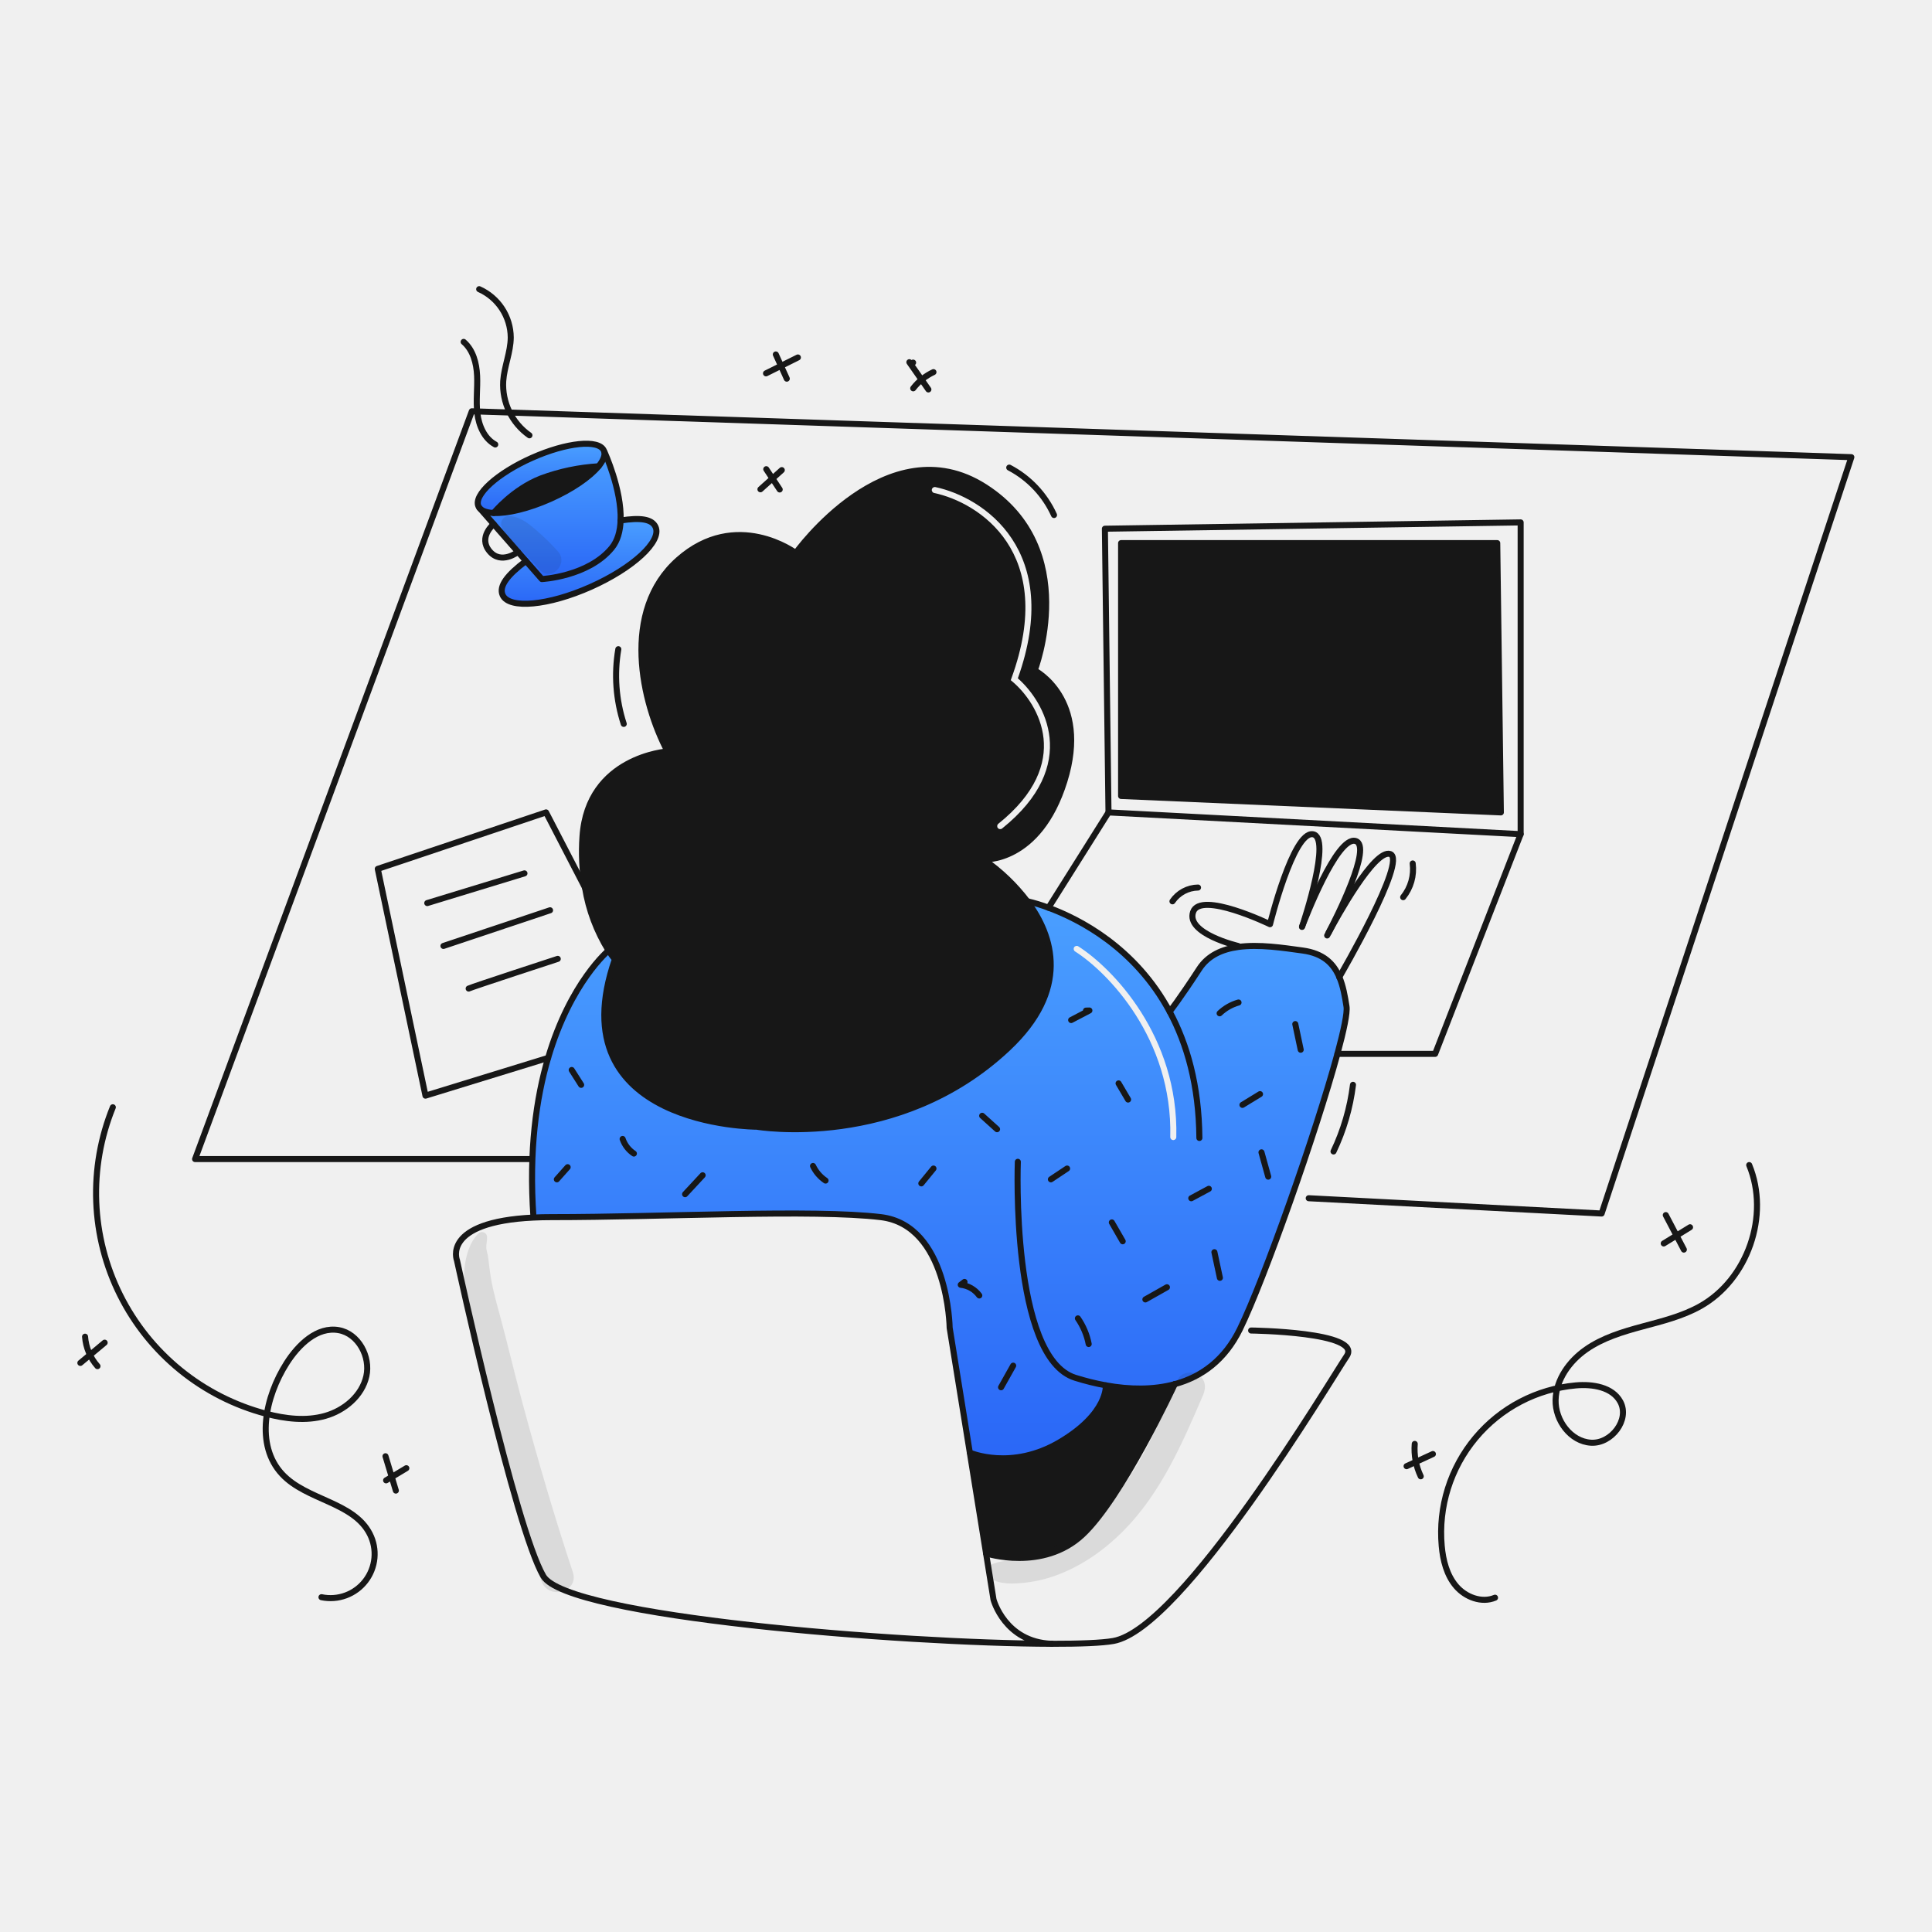
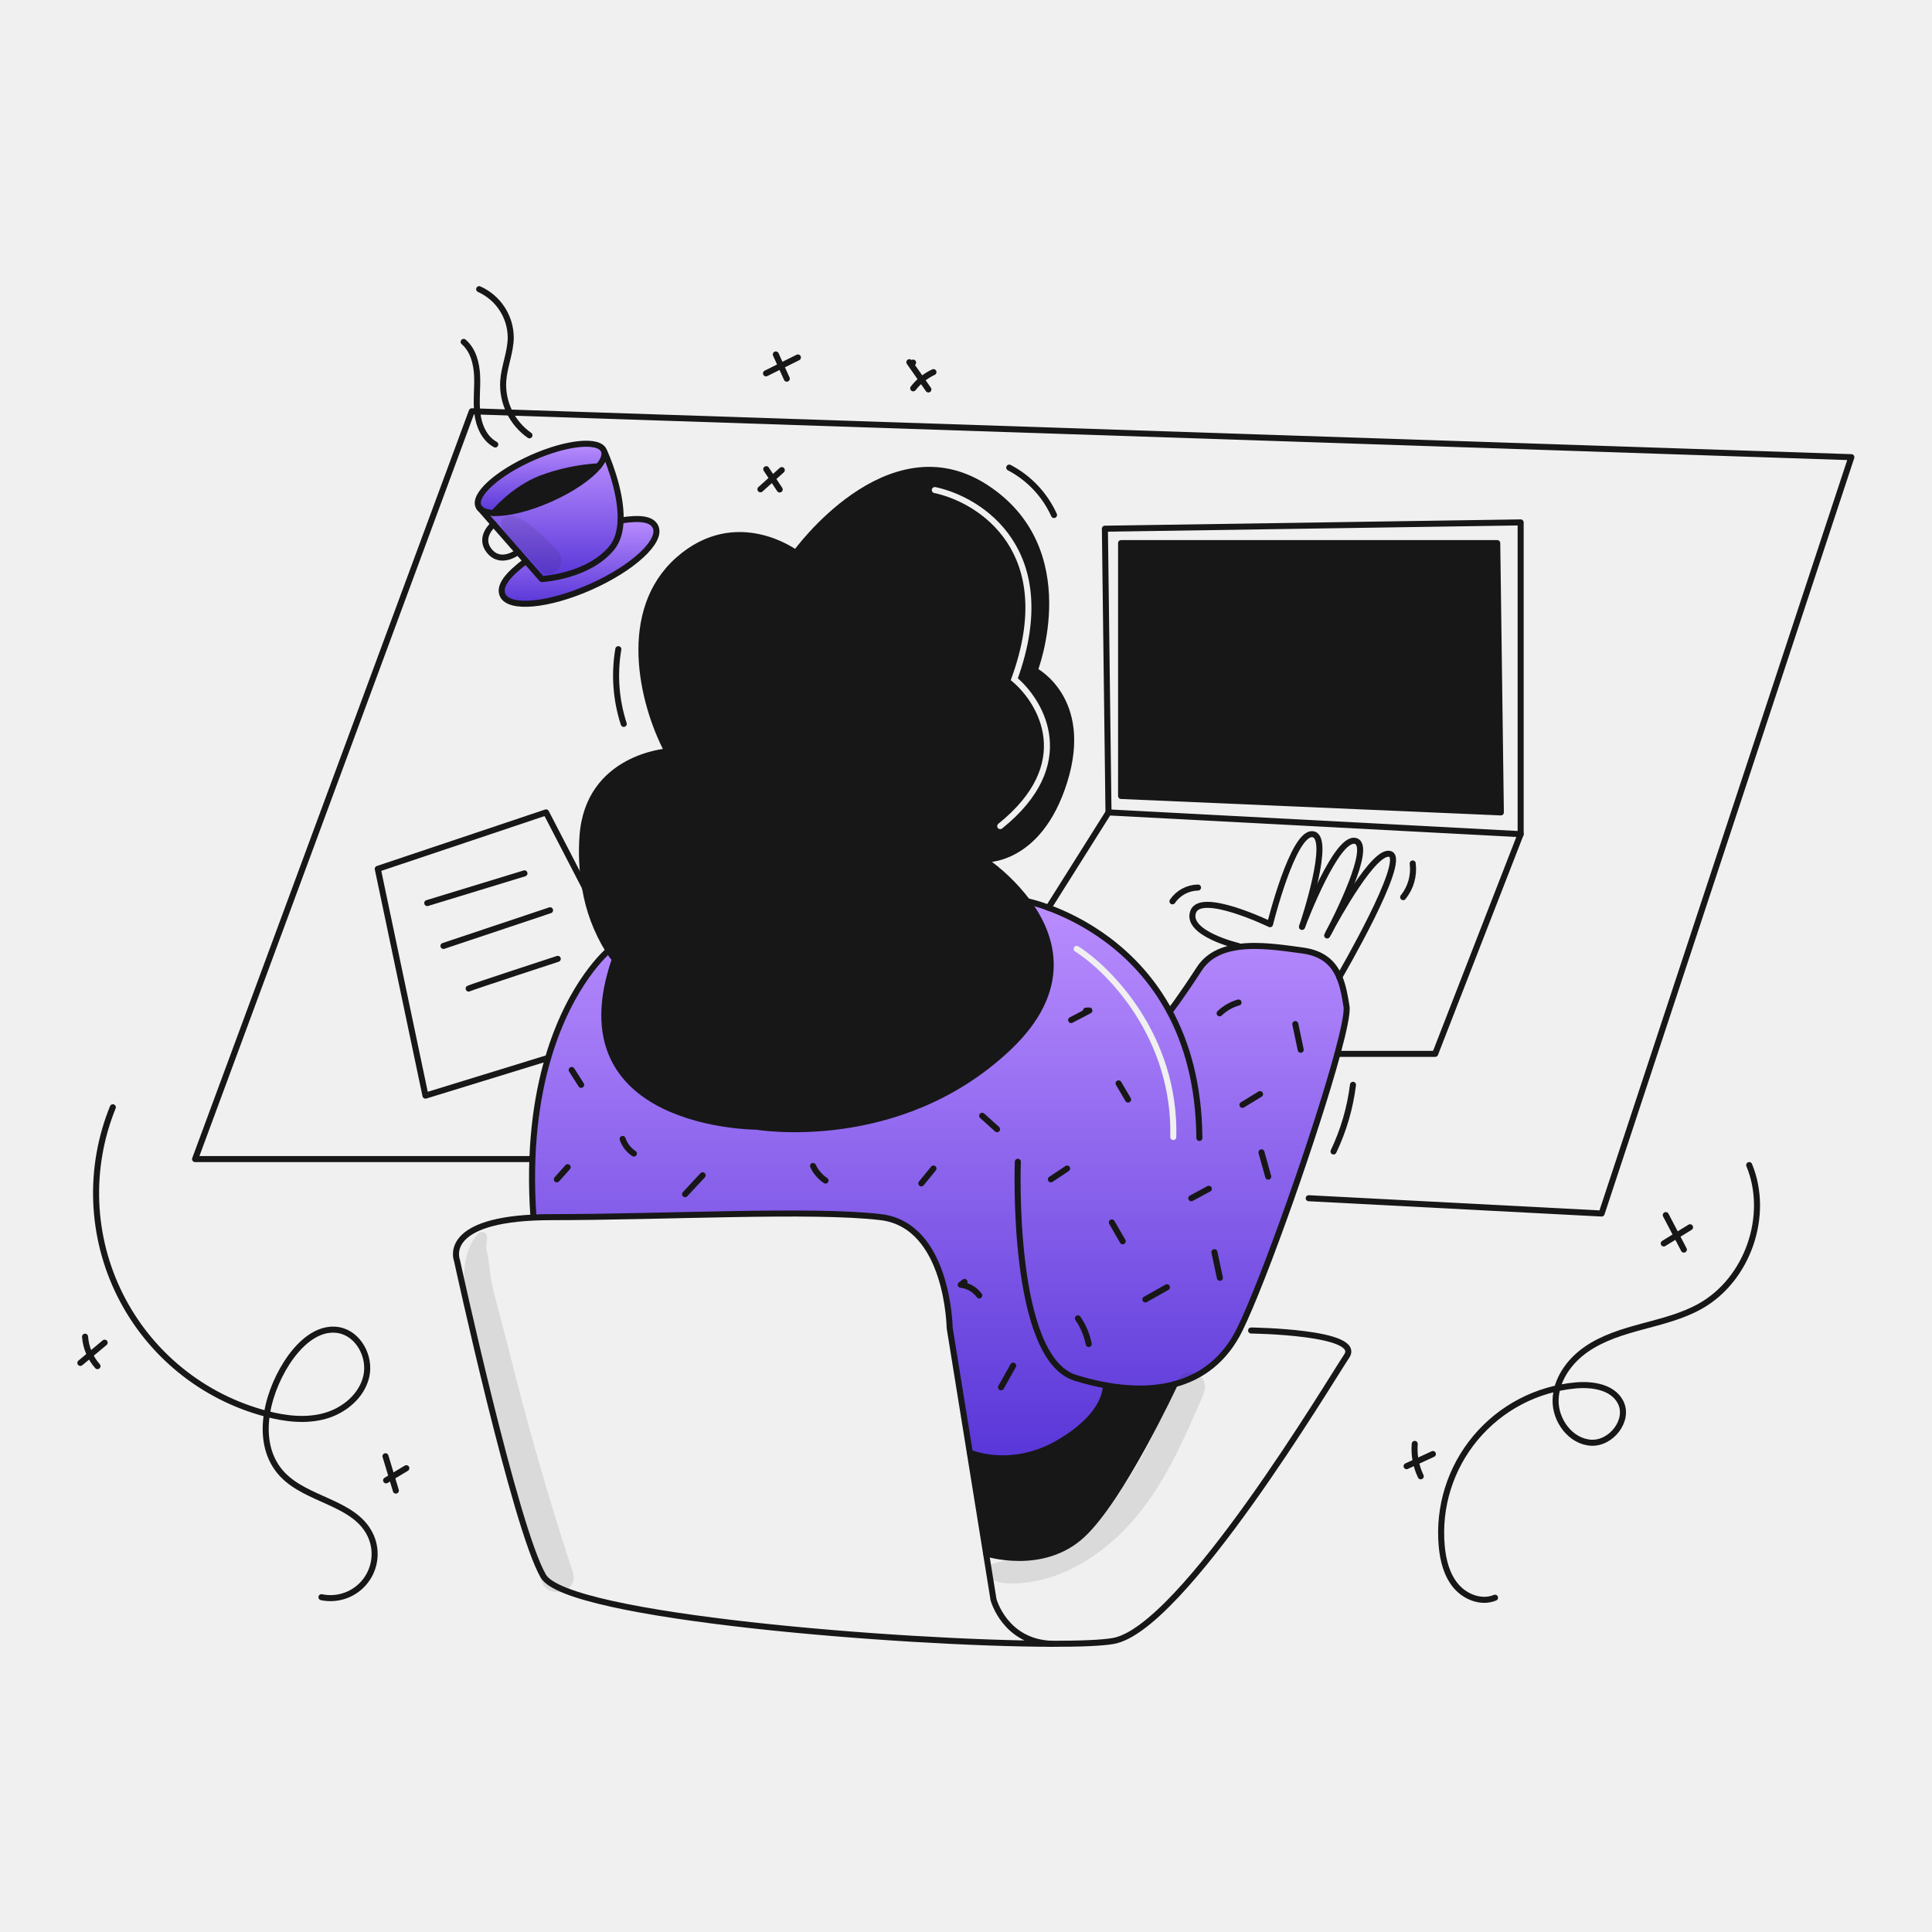
<svg xmlns="http://www.w3.org/2000/svg" width="960" height="960" viewBox="0 0 960 960" fill="none">
  <g clip-path="url(#clip0_510_1393)">
    <path fill-rule="evenodd" clip-rule="evenodd" d="M526.66 716.569C550.805 702.269 549.465 688.377 549.465 688.377C561.418 690.543 573.172 690.648 583.72 687.786L583.729 687.776C597.165 684.137 608.653 675.658 616.093 660.458C628.17 635.782 654.035 562.464 664.563 523.658C667.765 511.828 669.551 503.21 669.076 500.15C668.278 494.971 667.376 489.878 665.504 485.488V485.479C662.672 478.79 657.598 473.706 647.279 472.3C646.583 472.205 645.876 472.108 645.159 472.009C635.88 470.728 624.889 469.21 615.266 470.542C607.33 471.644 600.327 474.675 595.966 481.365C585.9 496.796 581.2 502.678 581.2 502.678C564.039 470.734 536.122 456.612 520.985 451.034C517.541 449.722 514.01 448.649 510.419 447.822C523.353 465.183 531.839 491.741 500.719 520.941C446.396 571.918 375.967 559.841 375.967 559.841C375.967 559.841 276.699 559.841 305.538 476.67C304.393 475.283 303.339 473.823 302.383 472.299C302.383 472.299 283.493 487.891 272.348 525.672C266.475 545.569 262.75 571.614 265.069 604.785L265.078 604.994C267.857 604.855 270.837 604.785 274.02 604.785C292.699 604.785 313.495 604.332 334.151 603.882C375.047 602.992 415.393 602.113 437.673 604.785C471.206 608.807 471.881 659.785 471.881 659.785L481.896 721.805C481.896 721.805 502.515 730.869 526.66 716.569ZM535.805 470.235C535.106 469.79 534.179 469.996 533.734 470.695C533.29 471.394 533.496 472.321 534.195 472.765C550.409 483.084 582.684 516.053 581.5 564.964C581.48 565.792 582.136 566.48 582.964 566.5C583.792 566.52 584.48 565.864 584.5 565.036C585.716 514.747 552.591 480.916 535.805 470.235Z" fill="url(#paint0_linear_510_1393)" />
    <path fill-rule="evenodd" clip-rule="evenodd" d="M528.893 388.142C541.636 347.226 514.136 333.135 514.136 333.135C514.136 333.135 537.61 272.766 489.32 241.913C441.03 211.06 395.42 274.781 395.42 274.781C395.42 274.781 365.907 252.641 337.068 278.135C308.229 303.629 318.957 349.239 331.699 373.383C331.699 373.383 292.123 376.063 289.444 415.639C288.838 424.117 289.249 432.638 290.669 441.019L290.679 441.028C292.479 452.122 296.457 462.75 302.385 472.3C303.341 473.823 304.395 475.283 305.54 476.671C276.701 559.842 375.969 559.842 375.969 559.842C375.969 559.842 446.398 571.92 500.721 520.942C531.839 491.742 523.353 465.184 510.421 447.823H510.411C504.312 439.78 496.966 432.765 488.652 427.042C488.652 427.042 516.15 429.058 528.893 388.142ZM464.811 242.033C464 241.861 463.204 242.379 463.033 243.189C462.861 244 463.379 244.796 464.189 244.967C475.317 247.323 490.608 254.747 500.263 269.292C509.866 283.76 514.064 305.534 502.591 336.986L502.231 337.972L503.034 338.648C509.663 344.226 517.242 354.447 518.533 366.917C519.811 379.266 514.955 394.175 496.061 409.33C495.415 409.848 495.312 410.792 495.83 411.439C496.348 412.085 497.292 412.188 497.939 411.67C517.445 396.025 522.922 380.184 521.517 366.608C520.177 353.657 512.603 343.093 505.761 337.039C517.052 305.404 512.897 282.9 502.762 267.633C492.575 252.286 476.516 244.51 464.811 242.033Z" fill="#171717" />
    <path d="M743.97 269.869L745.766 403.677L557.065 395.515V269.869H743.97Z" fill="#171717" />
    <path d="M583.719 687.789C583.319 688.663 557.36 744.44 537.833 762.627C518.164 780.966 489.972 771.882 489.972 771.882L481.899 721.806C481.899 721.806 502.518 730.88 526.663 716.57C550.808 702.26 549.468 688.378 549.468 688.378C561.417 690.544 573.171 690.649 583.719 687.789Z" fill="#171717" />
    <path d="M325.749 261.869C328.913 268.976 314.461 282.298 293.48 291.638C272.499 300.978 252.925 302.784 249.761 295.677C247.785 291.239 252.203 285.614 261.278 278.811L261.344 278.744L269.23 287.744C269.23 287.744 292.207 286.575 303.961 272.293C306.935 268.673 308.18 263.837 308.37 258.629C318.052 257.137 323.944 257.811 325.749 261.869Z" fill="url(#paint1_linear_510_1393)" />
    <path d="M308.37 258.628C308.18 263.836 306.935 268.672 303.961 272.292C292.207 286.574 269.231 287.743 269.231 287.743L261.344 278.743L257.391 274.243L245.291 260.437L238.591 252.788C239.903 254.07 242.231 254.764 245.291 254.897C252.091 255.197 262.509 252.769 273.417 247.913C284.325 243.057 293.105 236.948 297.429 231.693C299.586 229.071 300.641 226.657 300.289 224.728L300.413 224.709C300.413 224.709 308.949 243.273 308.37 258.628Z" fill="url(#paint2_linear_510_1393)" />
    <path d="M238.6 252.785C238.227 252.441 237.93 252.023 237.726 251.559C235.218 245.924 247.133 235.139 264.332 227.49C281.531 219.841 297.522 218.197 300.032 223.841C300.158 224.123 300.248 224.42 300.298 224.725C300.65 226.654 299.598 229.068 297.438 231.69C287.674 232.266 278.05 234.293 268.884 237.705C254.807 243.188 245.3 254.899 245.3 254.899C242.236 254.761 239.908 254.067 238.6 252.785Z" fill="url(#paint3_linear_510_1393)" />
    <path d="M268.879 237.706C278.045 234.295 287.669 232.267 297.433 231.691C293.109 236.946 284.333 243.056 273.421 247.911C262.509 252.766 252.1 255.2 245.3 254.9C245.3 254.9 254.807 243.189 268.879 237.706Z" fill="#171717" />
    <path d="M290.667 441.021C289.247 432.64 288.836 424.119 289.442 415.641C292.121 376.065 331.697 373.385 331.697 373.385C318.955 349.241 308.227 303.631 337.066 278.137C365.905 252.643 395.418 274.783 395.418 274.783C395.418 274.783 441.028 211.062 489.318 241.915C537.608 272.768 514.137 333.135 514.137 333.135C514.137 333.135 541.637 347.226 528.894 388.142C516.151 429.058 488.653 427.042 488.653 427.042C496.967 432.765 504.313 439.78 510.412 447.823" stroke="#171717" stroke-width="3" stroke-linecap="round" stroke-linejoin="round" />
    <path d="M510.421 447.824C523.353 465.185 531.839 491.743 500.721 520.943C446.398 571.921 375.969 559.843 375.969 559.843C375.969 559.843 276.701 559.843 305.54 476.672C304.395 475.285 303.341 473.825 302.385 472.301C296.457 462.752 292.479 452.124 290.679 441.029" stroke="#171717" stroke-width="3" stroke-linecap="round" stroke-linejoin="round" />
    <path d="M302.383 472.299C302.383 472.299 283.493 487.891 272.348 525.672C266.475 545.572 262.748 571.614 265.069 604.785" stroke="#171717" stroke-width="3" stroke-linecap="round" stroke-linejoin="round" />
    <path d="M510.411 447.824H510.421C514.013 448.651 517.543 449.724 520.987 451.036C536.124 456.614 564.041 470.736 581.202 502.68C589.82 518.719 595.74 539.243 595.968 565.441" stroke="#171717" stroke-width="3" stroke-linecap="round" stroke-linejoin="round" />
    <path d="M665.499 485.481C662.667 478.792 657.593 473.708 647.274 472.302C637.582 470.981 625.628 469.109 615.261 470.544C607.327 471.644 600.324 474.677 595.961 481.367C585.904 496.8 581.199 502.68 581.199 502.68" stroke="#171717" stroke-width="3" stroke-linecap="round" stroke-linejoin="round" />
    <path d="M583.729 687.778C597.165 684.139 608.653 675.663 616.093 660.46C628.17 635.783 654.035 562.465 664.562 523.66C667.763 511.83 669.551 503.212 669.076 500.152C668.276 494.973 667.376 489.88 665.504 485.49" stroke="#171717" stroke-width="3" stroke-linecap="round" stroke-linejoin="round" />
    <path d="M505.755 577.289C505.755 577.289 502.069 674.542 534.262 684.605C539.246 686.174 544.322 687.434 549.462 688.377C561.415 690.543 573.169 690.648 583.717 687.788" stroke="#171717" stroke-width="3" stroke-linecap="round" stroke-linejoin="round" />
    <path d="M522.555 816.787C448.639 816.607 281.793 803.437 269.991 783.198C255.909 759.053 227.061 626.253 227.061 626.253C227.061 626.253 219.317 607.172 265.078 604.999C267.853 604.857 270.834 604.788 274.02 604.79C329.683 604.79 404.141 600.762 437.673 604.79C471.205 608.818 471.881 659.79 471.881 659.79L481.896 721.81L489.973 771.886L493.673 794.833C493.673 794.833 499.28 815.933 522.55 816.792" stroke="#171717" stroke-width="3" stroke-linecap="round" stroke-linejoin="round" />
    <path d="M522.555 816.787H522.631" stroke="#171717" stroke-width="3" stroke-linecap="round" stroke-linejoin="round" />
    <path d="M621.68 661.125C621.68 661.125 677.28 661.8 669.152 673.867C661.024 685.934 587.552 809.357 553.19 815.391C547.64 816.369 536.865 816.816 522.631 816.791" stroke="#171717" stroke-width="3" stroke-linecap="round" stroke-linejoin="round" />
    <path d="M263.225 575.94H96.939L234.443 204.363L919.929 227.168L795.842 602.993L650.299 595.391" stroke="#171717" stroke-width="3" stroke-linecap="round" stroke-linejoin="round" />
    <path d="M659.46 464.823C659.471 464.803 659.484 464.784 659.498 464.766C659.546 464.661 659.698 464.385 659.916 463.966C659.992 463.814 660.078 463.653 660.173 463.472C664.088 456.156 682.968 421.758 690.76 424.352C699.407 427.231 666.06 484.538 665.504 485.479V485.488" stroke="#171717" stroke-width="3" stroke-linecap="round" stroke-linejoin="round" />
    <path d="M646.945 460.576C646.946 460.568 646.95 460.562 646.955 460.557V460.548C646.959 460.531 646.965 460.515 646.974 460.5C646.987 460.473 646.996 460.444 647.002 460.415C648.123 457.469 664.267 415.289 673.551 417.874C682.16 420.274 664.039 456.044 660.172 463.474" stroke="#171717" stroke-width="3" stroke-linecap="round" stroke-linejoin="round" />
    <path d="M615.19 470.03C615.19 470.03 589.259 463.93 592.832 453.202C596.405 442.474 631.068 459.235 631.068 459.235C631.068 459.235 642.468 413.179 652.305 414.519C661.798 415.811 647.991 457.458 647.005 460.419" stroke="#171717" stroke-width="3" stroke-linecap="round" stroke-linejoin="round" />
    <path d="M664.552 523.66H664.562H713.117L755.601 414.491V259.58L549.017 262.715L550.804 403.678L520.986 451.036" stroke="#171717" stroke-width="3" stroke-linecap="round" stroke-linejoin="round" />
    <path d="M550.805 403.678L755.602 414.491" stroke="#171717" stroke-width="3" stroke-linecap="round" stroke-linejoin="round" />
    <path d="M557.065 269.869V395.515L745.766 403.677L743.97 269.869H557.065Z" stroke="#171717" stroke-width="3" stroke-linecap="round" stroke-linejoin="round" />
    <path d="M290.677 441.03L290.667 441.021L271.331 403.678L187.713 431.737L211.411 544.422L272.348 525.675" stroke="#171717" stroke-width="3" stroke-linecap="round" stroke-linejoin="round" />
    <path d="M238.6 252.785C238.227 252.441 237.93 252.023 237.726 251.559C235.218 245.924 247.133 235.139 264.332 227.49C281.531 219.841 297.522 218.197 300.032 223.841C300.158 224.123 300.248 224.42 300.298 224.725C300.65 226.654 299.598 229.068 297.438 231.69C293.114 236.945 284.338 243.055 273.426 247.91C262.514 252.765 252.1 255.199 245.3 254.899C242.236 254.761 239.908 254.067 238.6 252.785Z" stroke="#171717" stroke-width="3" stroke-linecap="round" stroke-linejoin="round" />
    <path d="M238.234 252.376L238.595 252.785L245.295 260.434L257.395 274.24L261.348 278.74L269.235 287.74C269.235 287.74 292.211 286.571 303.965 272.289C306.939 268.669 308.184 263.833 308.374 258.625C308.953 243.27 300.421 224.703 300.421 224.703" stroke="#171717" stroke-width="3" stroke-linecap="round" stroke-linejoin="round" />
    <path d="M308.3 258.639C308.319 258.639 308.348 258.629 308.367 258.629C318.049 257.138 323.941 257.812 325.746 261.87C328.91 268.977 314.458 282.299 293.477 291.639C272.496 300.979 252.922 302.785 249.758 295.678C247.782 291.24 252.2 285.615 261.275 278.812" stroke="#171717" stroke-width="3" stroke-linecap="round" stroke-linejoin="round" />
    <path d="M245.3 260.434C245.3 260.434 237.452 266.895 243.238 273.87C249.024 280.845 257.396 274.24 257.396 274.24" stroke="#171717" stroke-width="3" stroke-linecap="round" stroke-linejoin="round" />
    <path d="M245.3 254.899C245.3 254.899 254.812 243.193 268.884 237.71C278.05 234.299 287.674 232.271 297.438 231.695" stroke="#171717" stroke-width="3" stroke-linecap="round" stroke-linejoin="round" />
    <path d="M212.304 448.726L260.603 433.969" stroke="#171717" stroke-width="3" stroke-linecap="round" stroke-linejoin="round" />
    <path d="M220.352 470.031L273.317 452.309" stroke="#171717" stroke-width="3" stroke-linecap="round" stroke-linejoin="round" />
    <path d="M232.876 491.21C234.662 490.316 277.146 476.453 277.146 476.453" stroke="#171717" stroke-width="3" stroke-linecap="round" stroke-linejoin="round" />
    <path d="M489.973 771.882C489.973 771.882 518.165 780.966 537.834 762.627C557.361 744.44 583.321 688.663 583.72 687.789L583.729 687.779" stroke="#171717" stroke-width="3" stroke-linecap="round" stroke-linejoin="round" />
    <path d="M481.899 721.805C481.899 721.805 502.518 730.879 526.663 716.569C550.808 702.259 549.468 688.377 549.468 688.377" stroke="#171717" stroke-width="3" stroke-linecap="round" stroke-linejoin="round" />
    <path d="M662.622 572.157C667.61 561.711 670.875 550.526 672.292 539.037" stroke="#171717" stroke-width="3" stroke-linecap="round" stroke-linejoin="round" />
    <path d="M309.935 359.7C306.045 347.728 305.12 334.99 307.241 322.582" stroke="#171717" stroke-width="3" stroke-linecap="round" stroke-linejoin="round" />
    <path d="M263.077 216.304C258.79 213.3 255.343 209.25 253.062 204.539C250.781 199.827 249.742 194.611 250.044 189.385C250.55 182.052 253.725 175.046 253.789 167.696C253.753 162.611 252.254 157.644 249.472 153.387C246.69 149.13 242.742 145.764 238.1 143.689" stroke="#171717" stroke-width="3" stroke-linecap="round" stroke-linejoin="round" />
    <path d="M246.09 220.855C240.633 217.896 237.912 211.478 237.19 205.313C236.468 199.148 237.348 192.906 237.07 186.705C236.792 180.504 235.097 173.93 230.39 169.883" stroke="#171717" stroke-width="3" stroke-linecap="round" stroke-linejoin="round" />
    <path d="M523.737 255.91C519.154 245.796 511.322 237.503 501.486 232.35" stroke="#171717" stroke-width="3" stroke-linecap="round" stroke-linejoin="round" />
    <path d="M646.314 521.605L643.621 508.863" stroke="#171717" stroke-width="3" stroke-linecap="round" stroke-linejoin="round" />
    <path d="M606.026 503.505C608.669 500.973 611.894 499.13 615.417 498.139" stroke="#171717" stroke-width="3" stroke-linecap="round" stroke-linejoin="round" />
    <path d="M617.362 549.004L626.097 543.664" stroke="#171717" stroke-width="3" stroke-linecap="round" stroke-linejoin="round" />
    <path d="M630.173 584.664L626.819 572.59" stroke="#171717" stroke-width="3" stroke-linecap="round" stroke-linejoin="round" />
    <path d="M591.941 595.4L600.661 590.705" stroke="#171717" stroke-width="3" stroke-linecap="round" stroke-linejoin="round" />
    <path d="M606.155 634.94L603.432 622.205" stroke="#171717" stroke-width="3" stroke-linecap="round" stroke-linejoin="round" />
    <path d="M569.127 645.681L579.849 639.629" stroke="#171717" stroke-width="3" stroke-linecap="round" stroke-linejoin="round" />
    <path d="M540.966 667.834C540.079 663.26 538.251 658.921 535.6 655.09" stroke="#171717" stroke-width="3" stroke-linecap="round" stroke-linejoin="round" />
    <path d="M557.862 616.784L552.462 607.412" stroke="#171717" stroke-width="3" stroke-linecap="round" stroke-linejoin="round" />
    <path d="M522.186 586.005L530.235 580.639" stroke="#171717" stroke-width="3" stroke-linecap="round" stroke-linejoin="round" />
    <path d="M560.543 546.357L555.813 538.328" stroke="#171717" stroke-width="3" stroke-linecap="round" stroke-linejoin="round" />
    <path d="M532.247 506.858L541.312 502.117L539.625 502.163" stroke="#171717" stroke-width="3" stroke-linecap="round" stroke-linejoin="round" />
    <path d="M495.437 561.099L488.037 554.42" stroke="#171717" stroke-width="3" stroke-linecap="round" stroke-linejoin="round" />
    <path d="M497.425 689.328L503.447 678.588" stroke="#171717" stroke-width="3" stroke-linecap="round" stroke-linejoin="round" />
    <path d="M486.6 643.716C485.516 642.241 484.138 641.007 482.553 640.091C480.968 639.176 479.211 638.599 477.392 638.397L479.263 636.979" stroke="#171717" stroke-width="3" stroke-linecap="round" stroke-linejoin="round" />
    <path d="M457.8 588.017L463.836 580.639" stroke="#171717" stroke-width="3" stroke-linecap="round" stroke-linejoin="round" />
    <path d="M410.21 586.62C407.521 584.807 405.371 582.302 403.985 579.369" stroke="#171717" stroke-width="3" stroke-linecap="round" stroke-linejoin="round" />
    <path d="M340.418 593.382L349.137 583.992" stroke="#171717" stroke-width="3" stroke-linecap="round" stroke-linejoin="round" />
    <path d="M314.974 573.194C312.359 571.464 310.391 568.914 309.381 565.945" stroke="#171717" stroke-width="3" stroke-linecap="round" stroke-linejoin="round" />
    <path d="M276.699 586.004L282.065 579.967" stroke="#171717" stroke-width="3" stroke-linecap="round" stroke-linejoin="round" />
    <path d="M288.771 539.054L284.076 531.676" stroke="#171717" stroke-width="3" stroke-linecap="round" stroke-linejoin="round" />
    <path d="M387.43 243.221L380.753 233.139" stroke="#171717" stroke-width="3" stroke-linecap="round" stroke-linejoin="round" />
    <path d="M377.857 243.126L388.463 233.596" stroke="#171717" stroke-width="3" stroke-linecap="round" stroke-linejoin="round" />
    <path d="M453.771 192.955C456.437 189.511 459.886 186.752 463.832 184.906" stroke="#171717" stroke-width="3" stroke-linecap="round" stroke-linejoin="round" />
    <path d="M461.311 193.513L451.854 179.973C451.935 180.143 452.058 180.29 452.212 180.399C452.365 180.508 452.544 180.576 452.732 180.596C452.919 180.617 453.109 180.588 453.282 180.514C453.455 180.44 453.607 180.322 453.721 180.173" stroke="#171717" stroke-width="3" stroke-linecap="round" stroke-linejoin="round" />
    <path d="M697.223 445.8C699.1 443.471 700.488 440.787 701.303 437.908C702.117 435.03 702.342 432.016 701.964 429.049" stroke="#171717" stroke-width="3" stroke-linecap="round" stroke-linejoin="round" />
    <path d="M582.59 447.86C584.003 445.784 585.894 444.079 588.105 442.888C590.315 441.697 592.779 441.054 595.29 441.016" stroke="#171717" stroke-width="3" stroke-linecap="round" stroke-linejoin="round" />
    <path d="M56.066 550.193C50.008 565.111 47.197 581.148 47.82 597.236C48.444 613.325 52.486 629.096 59.68 643.5C66.873 657.905 77.052 670.612 89.539 680.776C102.026 690.939 116.535 698.327 132.1 702.446C141.718 704.992 151.993 706.246 161.568 703.546C171.143 700.846 179.863 693.532 182.037 683.824C184.211 674.116 178.093 662.664 168.295 660.936C157.614 659.053 148.251 668.174 142.424 677.321C131.768 694.051 126.651 717.977 140.181 732.482C152.381 745.566 175.702 746.301 183.787 762.262C185.654 765.948 186.442 770.086 186.06 774.2C185.678 778.314 184.142 782.236 181.629 785.515C179.115 788.794 175.727 791.296 171.854 792.734C167.98 794.171 163.78 794.486 159.736 793.64" stroke="#171717" stroke-width="3" stroke-linecap="round" stroke-linejoin="round" />
    <path d="M742.871 793.889C736.243 796.689 728.201 793.636 723.532 788.162C718.863 782.688 717.021 775.332 716.38 768.162C714.644 748.751 720.687 729.445 733.181 714.488C745.674 699.531 763.595 690.147 783.005 688.399C791.305 687.651 801.155 689.19 805.123 696.514C809.959 705.443 800.699 717.482 790.563 716.875C780.427 716.268 772.736 705.821 772.963 695.67C773.19 685.519 779.781 676.342 788.11 670.534C796.439 664.726 806.374 661.754 816.178 659.113C825.982 656.472 835.984 654.02 844.841 649.054C868.441 635.82 879.507 603.927 869.17 578.92" stroke="#171717" stroke-width="3" stroke-linecap="round" stroke-linejoin="round" />
    <path d="M826.699 617.865L839.778 609.816" stroke="#171717" stroke-width="3" stroke-linecap="round" stroke-linejoin="round" />
    <path d="M836.7 620.915L827.718 603.773" stroke="#171717" stroke-width="3" stroke-linecap="round" stroke-linejoin="round" />
    <path d="M698.924 728.535L712 722.5" stroke="#171717" stroke-width="3" stroke-linecap="round" stroke-linejoin="round" />
    <path d="M705.96 733.569C703.56 728.56 702.53 723.005 702.975 717.469" stroke="#171717" stroke-width="3" stroke-linecap="round" stroke-linejoin="round" />
    <path d="M191.851 735.577L201.912 729.541" stroke="#171717" stroke-width="3" stroke-linecap="round" stroke-linejoin="round" />
    <path d="M196.7 740.665L191.548 723.6" stroke="#171717" stroke-width="3" stroke-linecap="round" stroke-linejoin="round" />
    <path d="M39.93 677.224L52 667.164" stroke="#171717" stroke-width="3" stroke-linecap="round" stroke-linejoin="round" />
    <path d="M48.436 678.829C44.831 674.759 42.663 669.616 42.265 664.193" stroke="#171717" stroke-width="3" stroke-linecap="round" stroke-linejoin="round" />
    <path d="M390.95 188.158L385.5 176.125" stroke="#171717" stroke-width="3" stroke-linecap="round" stroke-linejoin="round" />
    <path d="M380.63 185.515L396.469 177.623" stroke="#171717" stroke-width="3" stroke-linecap="round" stroke-linejoin="round" />
    <g opacity="0.1">
      <path d="M249.121 261.313C250.837 266.04 254.29 268.973 257.832 272.362C261.423 275.797 264.864 279.415 268.175 283.12C273.694 289.296 282.752 280.187 277.257 274.038C273.787 270.143 270.052 266.492 266.08 263.11C262.088 259.721 258.305 256.763 252.918 256.328C252.312 256.332 251.716 256.474 251.174 256.744C250.632 257.015 250.16 257.406 249.793 257.887C249.426 258.368 249.174 258.928 249.057 259.522C248.94 260.116 248.961 260.728 249.118 261.313H249.121Z" fill="#171717" />
    </g>
    <g opacity="0.1">
      <path d="M492.031 784.157C496.795 787.575 504.117 786.993 509.654 786.391C515.443 785.719 521.119 784.286 526.533 782.127C538.333 777.519 549.019 769.893 557.933 760.959C576.768 742.09 587.541 717.137 597.882 693.014C599.46 689.334 598.948 685.165 595.242 682.945C592.168 681.103 586.726 681.932 585.173 685.585C575.817 707.592 566.25 730.551 550.057 748.545C542.586 756.936 533.56 763.801 523.478 768.76C518.536 771.147 513.347 772.985 508.005 774.239C502.819 775.485 496.805 775.254 492.027 777.681C489.303 779.065 489.91 782.638 492.027 784.157H492.031Z" fill="#171717" />
    </g>
    <g opacity="0.1">
      <path d="M237.786 612.855C233.353 617.183 231.533 623.843 230.84 629.774C230.018 636.806 231.481 643.939 232.714 650.874C235.434 666.161 238.991 681.244 242.742 696.307C250.232 726.381 259.194 756.094 268.996 785.49C272.281 795.341 287.939 791.126 284.636 781.179C275.37 753.279 267.164 725.085 259.503 696.709C255.717 682.685 252.417 668.536 248.647 654.509C246.914 648.059 245.026 641.587 243.924 634.99C243.342 631.506 243.001 628.074 242.534 624.59C242.298 622.832 241.592 621.343 241.634 619.519C241.676 617.84 242.083 616.319 242.023 614.619C242.009 614.134 241.856 613.663 241.581 613.263C241.305 612.863 240.92 612.551 240.472 612.365C240.023 612.179 239.531 612.127 239.053 612.216C238.576 612.304 238.134 612.528 237.782 612.862L237.786 612.855Z" fill="#171717" />
    </g>
  </g>
  <defs>
    <linearGradient id="paint0_linear_510_1393" x1="466.761" y1="447.822" x2="466.761" y2="724.638" gradientUnits="userSpaceOnUse">
-       <stop stop-color="#4A9FFF" />
-       <stop offset="1" stop-color="#2A67F7" />
+       <stop stop-color="#BA8EFF" />
+       <stop offset="1" stop-color="#5936D8" />
    </linearGradient>
    <linearGradient id="paint1_linear_510_1393" x1="287.74" y1="257.902" x2="287.74" y2="300.019" gradientUnits="userSpaceOnUse">
-       <stop stop-color="#4A9FFF" />
-       <stop offset="1" stop-color="#2A67F7" />
+       <stop stop-color="#BA8EFF" />
+       <stop offset="1" stop-color="#5936D8" />
    </linearGradient>
    <linearGradient id="paint2_linear_510_1393" x1="273.494" y1="224.709" x2="273.494" y2="287.743" gradientUnits="userSpaceOnUse">
-       <stop stop-color="#4A9FFF" />
-       <stop offset="1" stop-color="#2A67F7" />
+       <stop stop-color="#BA8EFF" />
+       <stop offset="1" stop-color="#5936D8" />
    </linearGradient>
    <linearGradient id="paint3_linear_510_1393" x1="268.879" y1="220.484" x2="268.879" y2="254.899" gradientUnits="userSpaceOnUse">
-       <stop stop-color="#4A9FFF" />
-       <stop offset="1" stop-color="#2A67F7" />
+       <stop stop-color="#BA8EFF" />
+       <stop offset="1" stop-color="#5936D8" />
    </linearGradient>
    <clipPath id="clip0_510_1393">
      <rect width="884" height="677" fill="white" transform="translate(38 142)" />
    </clipPath>
  </defs>
</svg>
